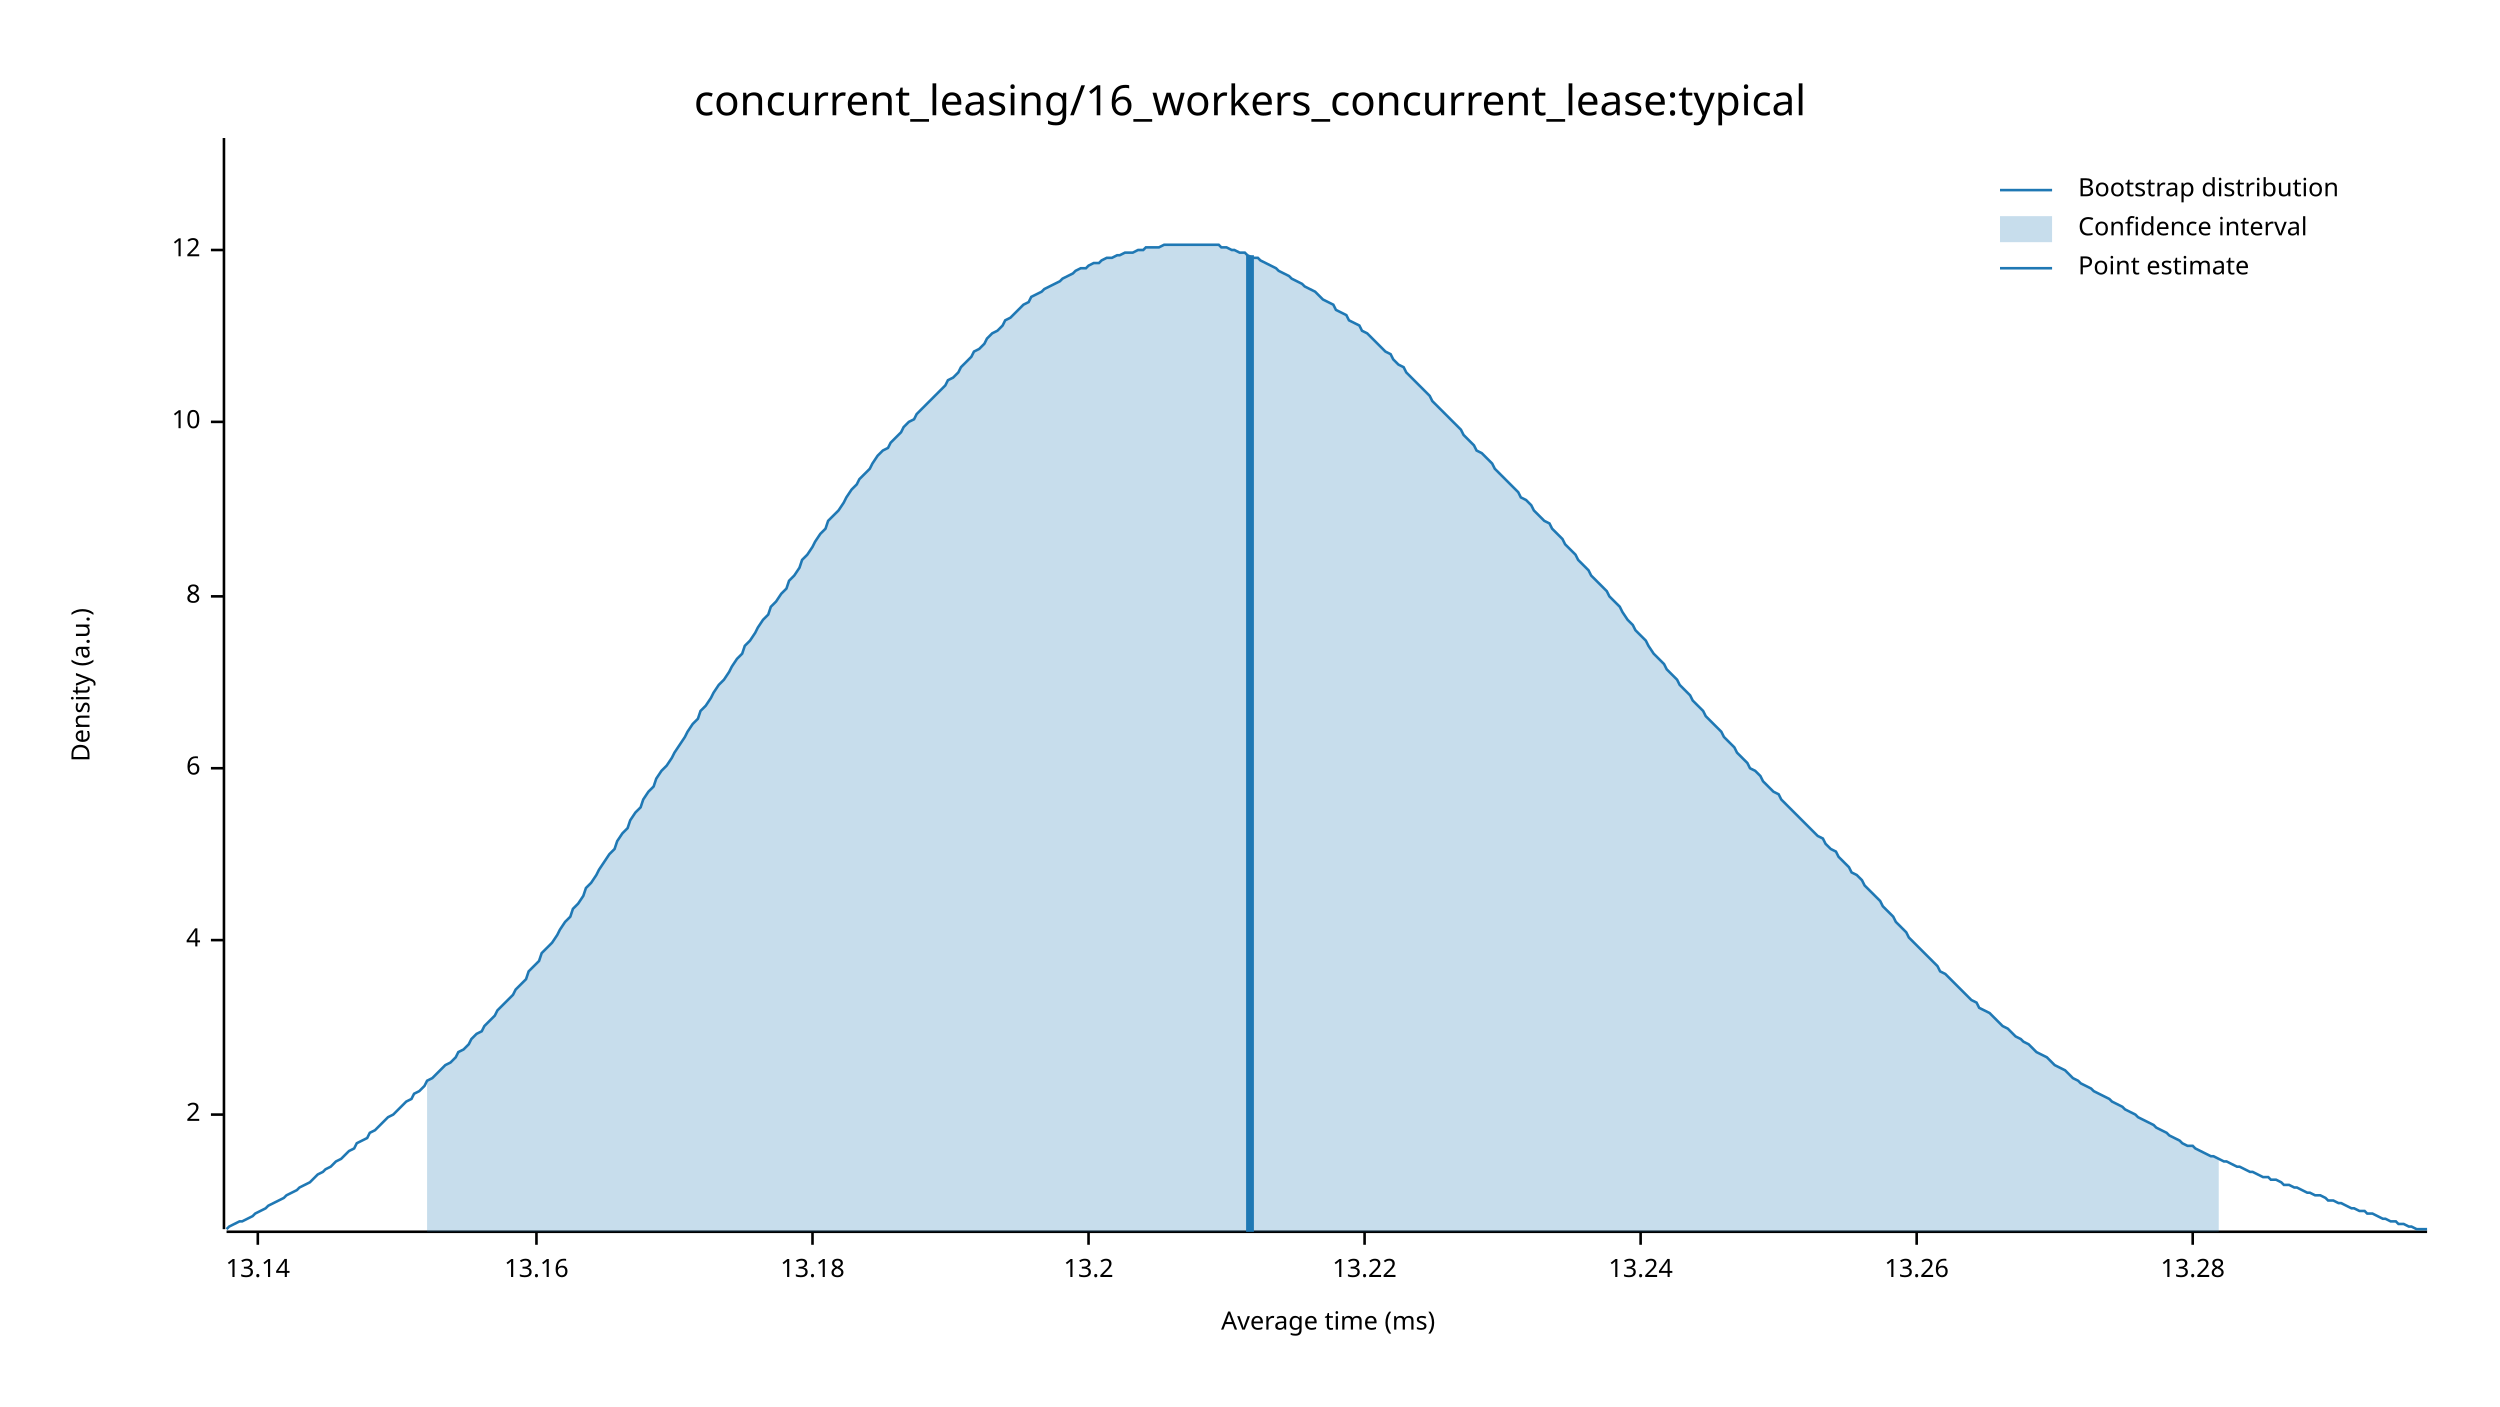
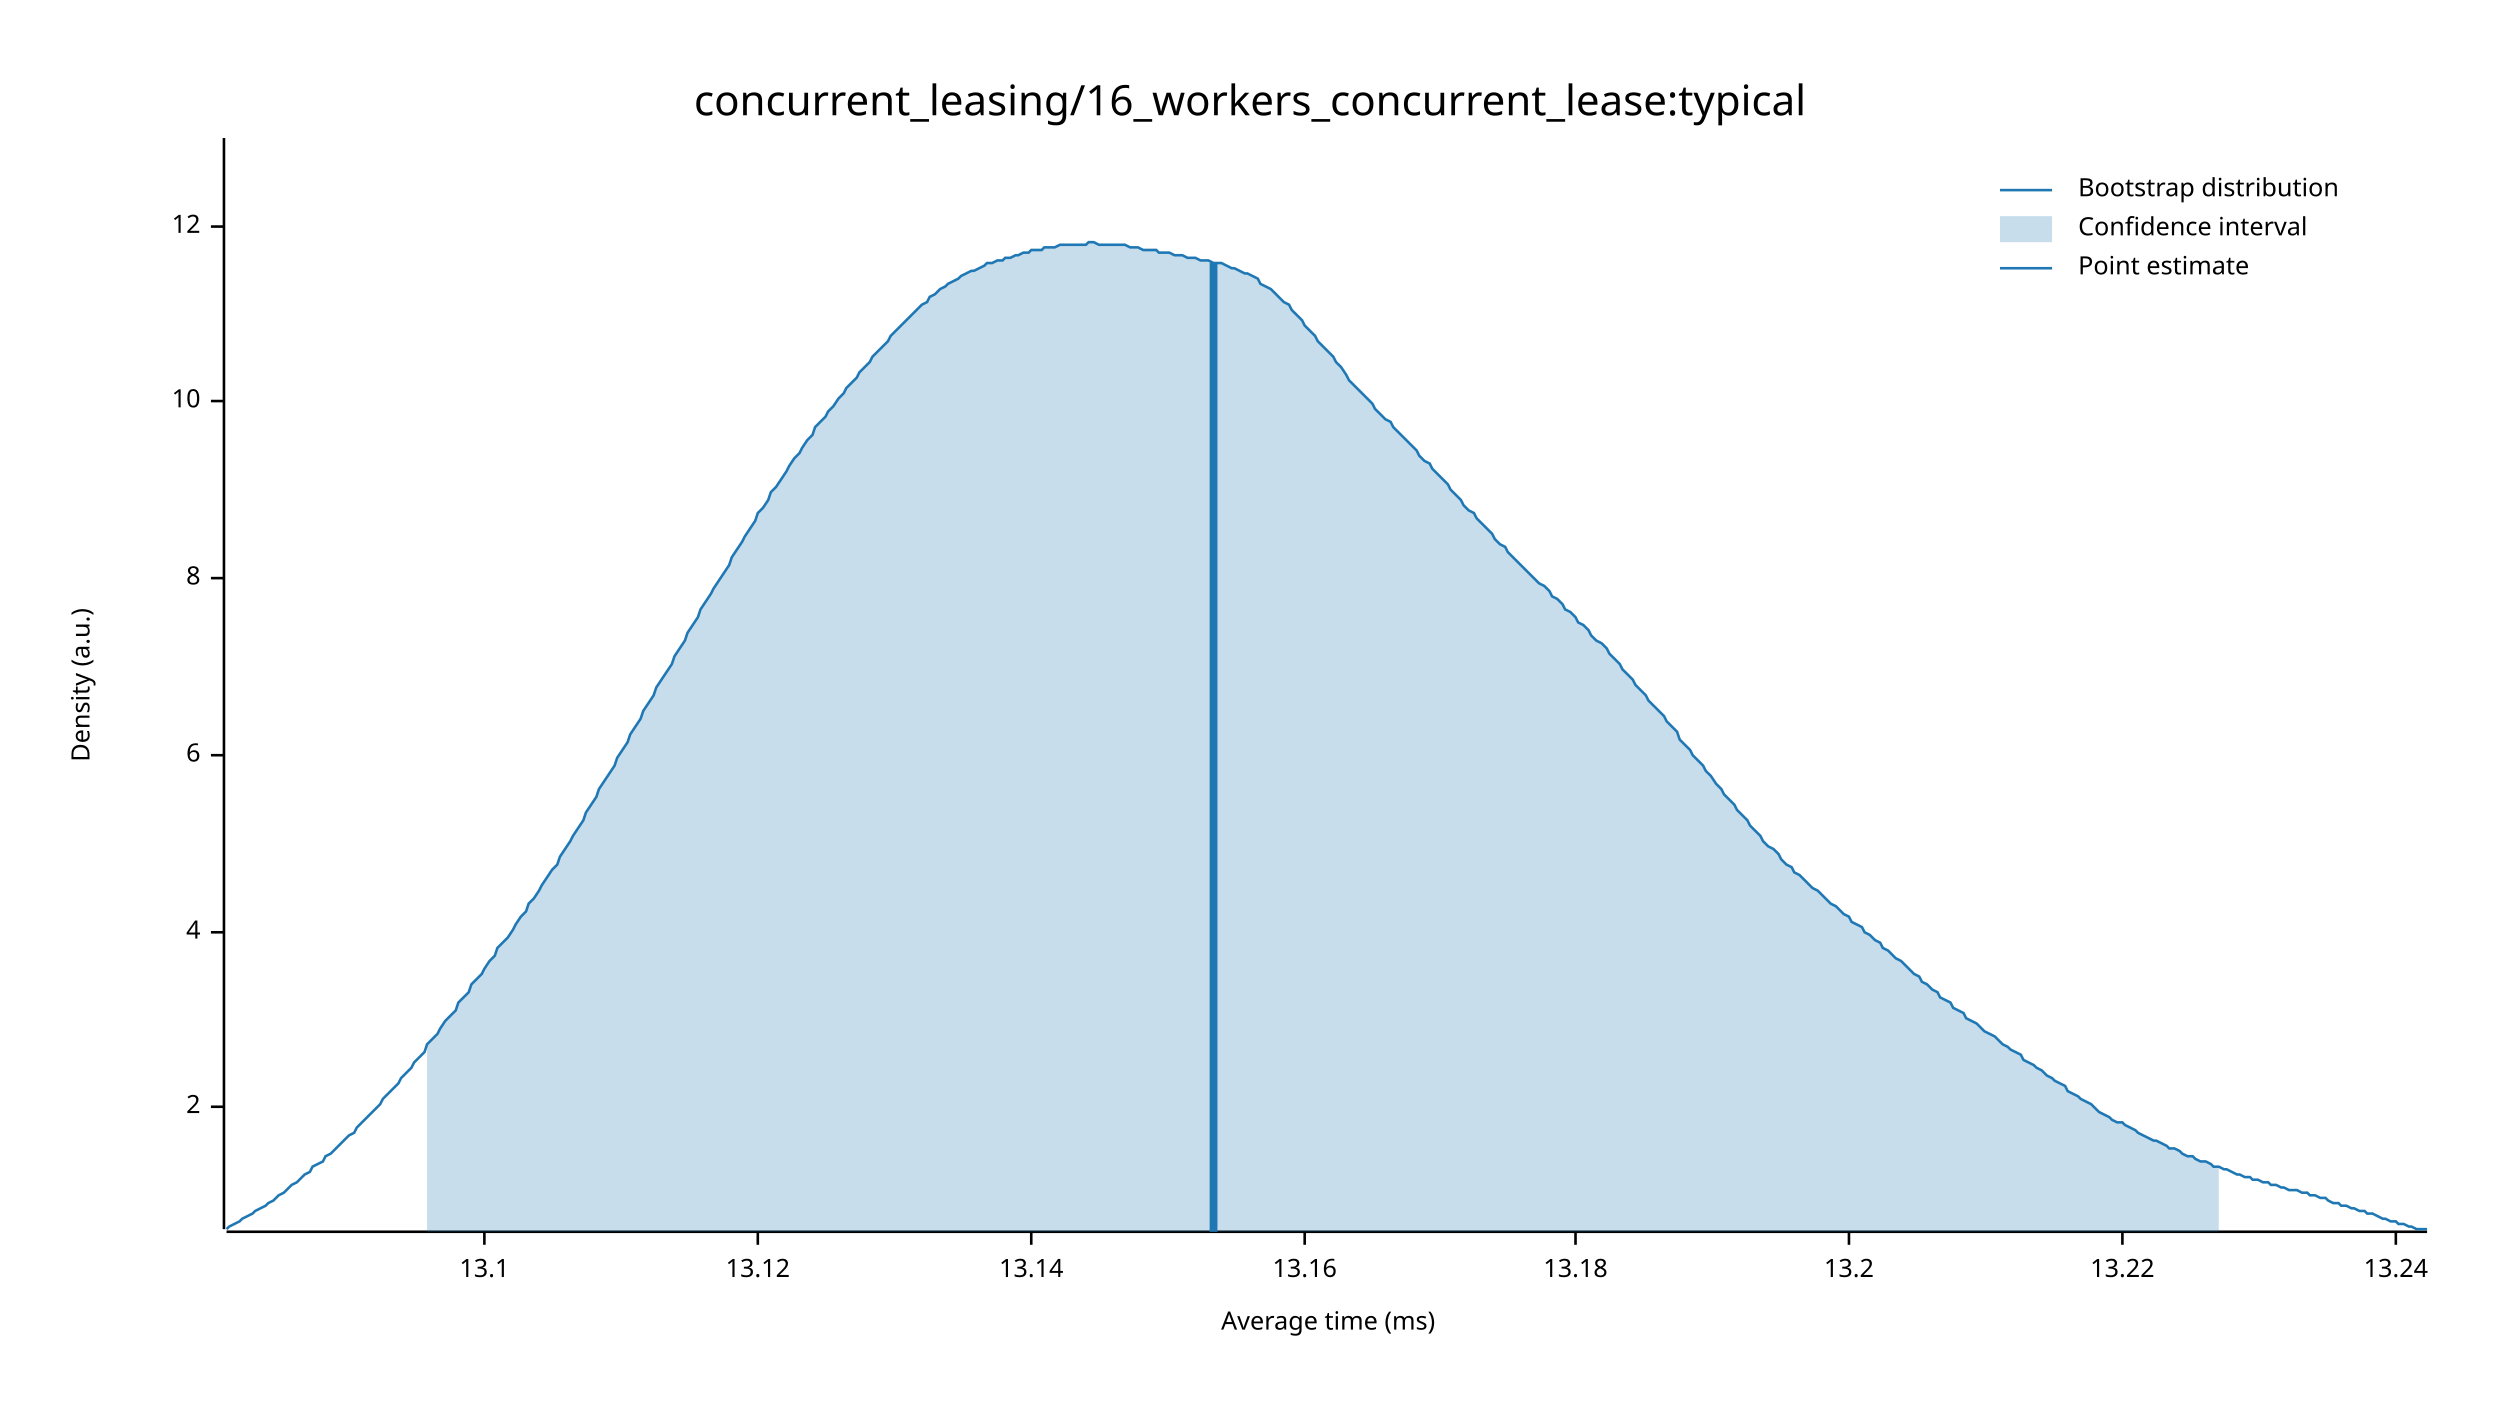
<svg xmlns="http://www.w3.org/2000/svg" width="960" height="540" viewBox="0 0 960 540">
  <text x="480" y="32" dy="0.76em" text-anchor="middle" font-family="sans-serif" font-size="16.129" opacity="1" fill="#000000">
concurrent_leasing/16_workers_concurrent_lease:typical
</text>
  <text x="27" y="263" dy="0.76em" text-anchor="middle" font-family="sans-serif" font-size="9.677" opacity="1" fill="#000000" transform="rotate(270, 27, 263)">
Density (a.u.)
</text>
  <text x="510" y="513" dy="-0.5ex" text-anchor="middle" font-family="sans-serif" font-size="9.677" opacity="1" fill="#000000">
Average time (ms)
</text>
  <polyline fill="none" opacity="1" stroke="#000000" stroke-width="1" points="86,53 86,472 " />
-   <text x="77" y="428" dy="0.5ex" text-anchor="end" font-family="sans-serif" font-size="9.677" opacity="1" fill="#000000">
+   <text x="77" y="425" dy="0.5ex" text-anchor="end" font-family="sans-serif" font-size="9.677" opacity="1" fill="#000000">
2
</text>
-   <polyline fill="none" opacity="1" stroke="#000000" stroke-width="1" points="81,428 86,428 " />
-   <text x="77" y="361" dy="0.5ex" text-anchor="end" font-family="sans-serif" font-size="9.677" opacity="1" fill="#000000">
+   <polyline fill="none" opacity="1" stroke="#000000" stroke-width="1" points="81,425 86,425 " />
+   <text x="77" y="358" dy="0.5ex" text-anchor="end" font-family="sans-serif" font-size="9.677" opacity="1" fill="#000000">
4
</text>
-   <polyline fill="none" opacity="1" stroke="#000000" stroke-width="1" points="81,361 86,361 " />
-   <text x="77" y="295" dy="0.5ex" text-anchor="end" font-family="sans-serif" font-size="9.677" opacity="1" fill="#000000">
+   <polyline fill="none" opacity="1" stroke="#000000" stroke-width="1" points="81,358 86,358 " />
+   <text x="77" y="290" dy="0.5ex" text-anchor="end" font-family="sans-serif" font-size="9.677" opacity="1" fill="#000000">
6
</text>
-   <polyline fill="none" opacity="1" stroke="#000000" stroke-width="1" points="81,295 86,295 " />
-   <text x="77" y="229" dy="0.5ex" text-anchor="end" font-family="sans-serif" font-size="9.677" opacity="1" fill="#000000">
+   <polyline fill="none" opacity="1" stroke="#000000" stroke-width="1" points="81,290 86,290 " />
+   <text x="77" y="222" dy="0.5ex" text-anchor="end" font-family="sans-serif" font-size="9.677" opacity="1" fill="#000000">
8
</text>
-   <polyline fill="none" opacity="1" stroke="#000000" stroke-width="1" points="81,229 86,229 " />
-   <text x="77" y="162" dy="0.5ex" text-anchor="end" font-family="sans-serif" font-size="9.677" opacity="1" fill="#000000">
+   <polyline fill="none" opacity="1" stroke="#000000" stroke-width="1" points="81,222 86,222 " />
+   <text x="77" y="154" dy="0.5ex" text-anchor="end" font-family="sans-serif" font-size="9.677" opacity="1" fill="#000000">
10
</text>
-   <polyline fill="none" opacity="1" stroke="#000000" stroke-width="1" points="81,162 86,162 " />
-   <text x="77" y="96" dy="0.5ex" text-anchor="end" font-family="sans-serif" font-size="9.677" opacity="1" fill="#000000">
+   <polyline fill="none" opacity="1" stroke="#000000" stroke-width="1" points="81,154 86,154 " />
+   <text x="77" y="87" dy="0.5ex" text-anchor="end" font-family="sans-serif" font-size="9.677" opacity="1" fill="#000000">
12
</text>
-   <polyline fill="none" opacity="1" stroke="#000000" stroke-width="1" points="81,96 86,96 " />
+   <polyline fill="none" opacity="1" stroke="#000000" stroke-width="1" points="81,87 86,87 " />
  <polyline fill="none" opacity="1" stroke="#000000" stroke-width="1" points="87,473 932,473 " />
-   <text x="99" y="483" dy="0.76em" text-anchor="middle" font-family="sans-serif" font-size="9.677" opacity="1" fill="#000000">
+   <text x="186" y="483" dy="0.76em" text-anchor="middle" font-family="sans-serif" font-size="9.677" opacity="1" fill="#000000">
+ 13.1
+ </text>
+   <polyline fill="none" opacity="1" stroke="#000000" stroke-width="1" points="186,473 186,478 " />
+   <text x="291" y="483" dy="0.76em" text-anchor="middle" font-family="sans-serif" font-size="9.677" opacity="1" fill="#000000">
+ 13.12
+ </text>
+   <polyline fill="none" opacity="1" stroke="#000000" stroke-width="1" points="291,473 291,478 " />
+   <text x="396" y="483" dy="0.76em" text-anchor="middle" font-family="sans-serif" font-size="9.677" opacity="1" fill="#000000">
13.14
</text>
-   <polyline fill="none" opacity="1" stroke="#000000" stroke-width="1" points="99,473 99,478 " />
-   <text x="206" y="483" dy="0.76em" text-anchor="middle" font-family="sans-serif" font-size="9.677" opacity="1" fill="#000000">
+   <polyline fill="none" opacity="1" stroke="#000000" stroke-width="1" points="396,473 396,478 " />
+   <text x="501" y="483" dy="0.76em" text-anchor="middle" font-family="sans-serif" font-size="9.677" opacity="1" fill="#000000">
13.16
</text>
-   <polyline fill="none" opacity="1" stroke="#000000" stroke-width="1" points="206,473 206,478 " />
-   <text x="312" y="483" dy="0.76em" text-anchor="middle" font-family="sans-serif" font-size="9.677" opacity="1" fill="#000000">
+   <polyline fill="none" opacity="1" stroke="#000000" stroke-width="1" points="501,473 501,478 " />
+   <text x="605" y="483" dy="0.76em" text-anchor="middle" font-family="sans-serif" font-size="9.677" opacity="1" fill="#000000">
13.18
</text>
-   <polyline fill="none" opacity="1" stroke="#000000" stroke-width="1" points="312,473 312,478 " />
-   <text x="418" y="483" dy="0.76em" text-anchor="middle" font-family="sans-serif" font-size="9.677" opacity="1" fill="#000000">
+   <polyline fill="none" opacity="1" stroke="#000000" stroke-width="1" points="605,473 605,478 " />
+   <text x="710" y="483" dy="0.76em" text-anchor="middle" font-family="sans-serif" font-size="9.677" opacity="1" fill="#000000">
13.2
</text>
-   <polyline fill="none" opacity="1" stroke="#000000" stroke-width="1" points="418,473 418,478 " />
-   <text x="524" y="483" dy="0.76em" text-anchor="middle" font-family="sans-serif" font-size="9.677" opacity="1" fill="#000000">
+   <polyline fill="none" opacity="1" stroke="#000000" stroke-width="1" points="710,473 710,478 " />
+   <text x="815" y="483" dy="0.76em" text-anchor="middle" font-family="sans-serif" font-size="9.677" opacity="1" fill="#000000">
13.22
</text>
-   <polyline fill="none" opacity="1" stroke="#000000" stroke-width="1" points="524,473 524,478 " />
-   <text x="630" y="483" dy="0.76em" text-anchor="middle" font-family="sans-serif" font-size="9.677" opacity="1" fill="#000000">
+   <polyline fill="none" opacity="1" stroke="#000000" stroke-width="1" points="815,473 815,478 " />
+   <text x="920" y="483" dy="0.76em" text-anchor="middle" font-family="sans-serif" font-size="9.677" opacity="1" fill="#000000">
13.24
</text>
-   <polyline fill="none" opacity="1" stroke="#000000" stroke-width="1" points="630,473 630,478 " />
-   <text x="736" y="483" dy="0.76em" text-anchor="middle" font-family="sans-serif" font-size="9.677" opacity="1" fill="#000000">
- 13.26
- </text>
-   <polyline fill="none" opacity="1" stroke="#000000" stroke-width="1" points="736,473 736,478 " />
-   <text x="842" y="483" dy="0.76em" text-anchor="middle" font-family="sans-serif" font-size="9.677" opacity="1" fill="#000000">
- 13.28
- </text>
-   <polyline fill="none" opacity="1" stroke="#000000" stroke-width="1" points="842,473 842,478 " />
-   <polyline fill="none" opacity="1" stroke="#1F78B4" stroke-width="1" points="87,472 88,471 90,470 92,469 93,469 95,468 97,467 98,466 100,465 102,464 103,463 105,462 107,461 109,460 110,459 112,458 114,457 115,456 117,455 119,454 120,453 122,451 124,450 125,449 127,448 129,446 131,445 132,444 134,442 136,441 137,439 139,438 141,437 142,435 144,434 146,432 147,431 149,429 151,428 153,426 154,425 156,423 158,422 159,420 161,419 163,417 164,415 166,414 168,412 169,411 171,409 173,408 175,406 176,404 178,403 180,401 181,399 183,397 185,396 186,394 188,392 190,390 191,388 193,386 195,384 197,382 198,380 200,378 202,376 203,373 205,371 207,369 208,366 210,364 212,362 214,359 215,357 217,354 219,352 220,349 222,347 224,344 225,341 227,339 229,336 230,334 232,331 234,328 236,326 237,323 239,320 241,318 242,315 244,312 246,310 247,307 249,304 251,302 252,299 254,296 256,294 258,291 259,289 261,286 263,283 264,281 266,278 268,276 269,273 271,271 273,268 274,266 276,263 278,261 280,258 281,256 283,253 285,251 286,248 288,246 290,243 291,241 293,238 295,236 296,233 298,231 300,228 302,226 303,223 305,221 307,218 308,215 310,213 312,210 313,208 315,205 317,203 318,200 320,198 322,196 324,193 325,191 327,188 329,186 330,184 332,182 334,180 335,178 337,175 339,173 341,172 342,170 344,168 346,166 347,164 349,162 351,161 352,159 354,157 356,155 357,154 359,152 361,150 363,148 364,146 366,145 368,143 369,141 371,139 373,137 374,135 376,134 378,132 379,130 381,128 383,127 385,125 386,123 388,122 390,120 391,119 393,117 395,116 396,114 398,113 400,112 401,111 403,110 405,109 407,108 408,107 410,106 412,105 413,104 415,103 417,103 418,102 420,101 422,101 423,100 425,99 427,99 429,98 430,98 432,97 434,97 435,97 437,96 439,96 440,95 442,95 444,95 445,95 447,94 449,94 451,94 452,94 454,94 456,94 457,94 459,94 461,94 462,94 464,94 466,94 468,94 469,95 471,95 473,96 474,96 476,97 478,97 479,98 481,99 483,99 484,100 486,101 488,102 490,103 491,104 493,105 495,106 496,107 498,108 500,109 501,110 503,111 505,112 506,113 508,115 510,116 512,117 513,119 515,120 517,121 518,123 520,124 522,125 523,127 525,128 527,130 528,131 530,133 532,135 534,136 535,138 537,140 539,141 540,143 542,145 544,147 545,148 547,150 549,152 550,154 552,156 554,158 556,160 557,161 559,163 561,165 562,167 564,169 566,171 567,173 569,174 571,176 573,178 574,180 576,182 578,184 579,185 581,187 583,189 584,191 586,192 588,194 589,196 591,198 593,200 595,201 596,203 598,205 600,207 601,209 603,211 605,213 606,215 608,217 610,219 611,221 613,223 615,225 617,227 618,229 620,231 622,233 623,235 625,238 627,240 628,242 630,244 632,246 633,248 635,251 637,253 639,255 640,257 642,259 644,261 645,263 647,265 649,267 650,269 652,271 654,273 655,275 657,277 659,279 661,281 662,283 664,285 666,287 667,289 669,291 671,293 672,295 674,296 676,298 677,300 679,302 681,304 683,305 684,307 686,309 688,311 689,312 691,314 693,316 694,317 696,319 698,321 700,322 701,324 703,326 705,327 706,329 708,331 710,333 711,335 713,336 715,338 716,340 718,342 720,344 722,346 723,348 725,350 727,352 728,354 730,356 732,358 733,360 735,362 737,364 738,365 740,367 742,369 744,371 745,373 747,374 749,376 750,377 752,379 754,381 755,382 757,384 759,385 760,387 762,388 764,389 766,391 767,392 769,394 771,395 772,396 774,398 776,399 777,400 779,401 781,403 782,404 784,405 786,406 788,408 789,409 791,410 793,411 794,412 796,414 798,415 799,416 801,417 803,418 804,419 806,420 808,421 810,422 811,423 813,424 815,425 816,426 818,427 820,428 821,429 823,430 825,431 827,432 828,433 830,434 832,435 833,436 835,437 837,438 838,439 840,440 842,440 843,441 845,442 847,443 849,444 850,444 852,445 854,446 855,446 857,447 859,448 860,448 862,449 864,450 865,450 867,451 869,452 871,452 872,453 874,453 876,454 877,455 879,455 881,456 882,456 884,457 886,458 887,458 889,459 891,459 893,460 894,461 896,461 898,462 899,462 901,463 903,464 904,464 906,465 908,465 909,466 911,466 913,467 915,468 916,468 918,469 920,469 921,470 923,470 925,471 926,471 928,472 930,472 932,472 " />
-   <polygon opacity="0.25" fill="#1F78B4" points="164,415 166,414 168,412 169,411 171,409 173,408 175,406 176,404 178,403 180,401 181,399 183,397 185,396 186,394 188,392 190,390 191,388 193,386 195,384 197,382 198,380 200,378 202,376 203,373 205,371 207,369 208,366 210,364 212,362 214,359 215,357 217,354 219,352 220,349 222,347 224,344 225,341 227,339 229,336 230,334 232,331 234,328 236,326 237,323 239,320 241,318 242,315 244,312 246,310 247,307 249,304 251,302 252,299 254,296 256,294 258,291 259,289 261,286 263,283 264,281 266,278 268,276 269,273 271,271 273,268 274,266 276,263 278,261 280,258 281,256 283,253 285,251 286,248 288,246 290,243 291,241 293,238 295,236 296,233 298,231 300,228 302,226 303,223 305,221 307,218 308,215 310,213 312,210 313,208 315,205 317,203 318,200 320,198 322,196 324,193 325,191 327,188 329,186 330,184 332,182 334,180 335,178 337,175 339,173 341,172 342,170 344,168 346,166 347,164 349,162 351,161 352,159 354,157 356,155 357,154 359,152 361,150 363,148 364,146 366,145 368,143 369,141 371,139 373,137 374,135 376,134 378,132 379,130 381,128 383,127 385,125 386,123 388,122 390,120 391,119 393,117 395,116 396,114 398,113 400,112 401,111 403,110 405,109 407,108 408,107 410,106 412,105 413,104 415,103 417,103 418,102 420,101 422,101 423,100 425,99 427,99 429,98 430,98 432,97 434,97 435,97 437,96 439,96 440,95 442,95 444,95 445,95 447,94 449,94 451,94 452,94 454,94 456,94 457,94 459,94 461,94 462,94 464,94 466,94 468,94 469,95 471,95 473,96 474,96 476,97 478,97 479,98 481,99 483,99 484,100 486,101 488,102 490,103 491,104 493,105 495,106 496,107 498,108 500,109 501,110 503,111 505,112 506,113 508,115 510,116 512,117 513,119 515,120 517,121 518,123 520,124 522,125 523,127 525,128 527,130 528,131 530,133 532,135 534,136 535,138 537,140 539,141 540,143 542,145 544,147 545,148 547,150 549,152 550,154 552,156 554,158 556,160 557,161 559,163 561,165 562,167 564,169 566,171 567,173 569,174 571,176 573,178 574,180 576,182 578,184 579,185 581,187 583,189 584,191 586,192 588,194 589,196 591,198 593,200 595,201 596,203 598,205 600,207 601,209 603,211 605,213 606,215 608,217 610,219 611,221 613,223 615,225 617,227 618,229 620,231 622,233 623,235 625,238 627,240 628,242 630,244 632,246 633,248 635,251 637,253 639,255 640,257 642,259 644,261 645,263 647,265 649,267 650,269 652,271 654,273 655,275 657,277 659,279 661,281 662,283 664,285 666,287 667,289 669,291 671,293 672,295 674,296 676,298 677,300 679,302 681,304 683,305 684,307 686,309 688,311 689,312 691,314 693,316 694,317 696,319 698,321 700,322 701,324 703,326 705,327 706,329 708,331 710,333 711,335 713,336 715,338 716,340 718,342 720,344 722,346 723,348 725,350 727,352 728,354 730,356 732,358 733,360 735,362 737,364 738,365 740,367 742,369 744,371 745,373 747,374 749,376 750,377 752,379 754,381 755,382 757,384 759,385 760,387 762,388 764,389 766,391 767,392 769,394 771,395 772,396 774,398 776,399 777,400 779,401 781,403 782,404 784,405 786,406 788,408 789,409 791,410 793,411 794,412 796,414 798,415 799,416 801,417 803,418 804,419 806,420 808,421 810,422 811,423 813,424 815,425 816,426 818,427 820,428 821,429 823,430 825,431 827,432 828,433 830,434 832,435 833,436 835,437 837,438 838,439 840,440 842,440 843,441 845,442 847,443 849,444 850,444 852,445 852,473 164,473 " />
-   <polyline fill="none" opacity="1" stroke="#1F78B4" stroke-width="3" points="480,473 480,98 " />
+   <polyline fill="none" opacity="1" stroke="#000000" stroke-width="1" points="920,473 920,478 " />
+   <polyline fill="none" opacity="1" stroke="#1F78B4" stroke-width="1" points="87,472 88,471 90,470 92,469 93,468 95,467 97,466 98,465 100,464 102,463 103,462 105,461 107,459 109,458 110,457 112,455 114,454 115,453 117,451 119,450 120,448 122,447 124,446 125,444 127,443 129,441 131,439 132,438 134,436 136,435 137,433 139,431 141,429 142,428 144,426 146,424 147,422 149,420 151,418 153,416 154,414 156,412 158,410 159,408 161,406 163,404 164,401 166,399 168,397 169,395 171,392 173,390 175,388 176,385 178,383 180,381 181,378 183,376 185,374 186,372 188,369 190,367 191,364 193,362 195,360 197,357 198,355 200,352 202,350 203,347 205,345 207,342 208,340 210,337 212,334 214,332 215,329 217,326 219,323 220,321 222,318 224,315 225,312 227,309 229,306 230,303 232,300 234,297 236,294 237,291 239,288 241,285 242,282 244,279 246,276 247,273 249,270 251,267 252,264 254,261 256,258 258,255 259,252 261,249 263,246 264,243 266,240 268,237 269,234 271,231 273,228 274,226 276,223 278,220 280,217 281,214 283,211 285,208 286,206 288,203 290,200 291,197 293,195 295,192 296,189 298,187 300,184 302,181 303,179 305,176 307,174 308,172 310,169 312,167 313,164 315,162 317,160 318,158 320,156 322,153 324,151 325,149 327,147 329,145 330,143 332,141 334,139 335,137 337,135 339,133 341,131 342,129 344,127 346,125 347,124 349,122 351,120 352,119 354,117 356,116 357,114 359,113 361,111 363,110 364,109 366,108 368,107 369,106 371,105 373,104 374,104 376,103 378,102 379,101 381,101 383,100 385,100 386,99 388,99 390,98 391,98 393,97 395,97 396,96 398,96 400,96 401,95 403,95 405,95 407,94 408,94 410,94 412,94 413,94 415,94 417,94 418,93 420,93 422,94 423,94 425,94 427,94 429,94 430,94 432,94 434,95 435,95 437,95 439,96 440,96 442,96 444,96 445,97 447,97 449,97 451,98 452,98 454,98 456,99 457,99 459,99 461,100 462,100 464,100 466,101 468,101 469,101 471,102 473,103 474,103 476,104 478,105 479,105 481,106 483,107 484,109 486,110 488,111 490,113 491,114 493,116 495,117 496,119 498,121 500,123 501,125 503,127 505,129 506,131 508,133 510,135 512,137 513,139 515,141 517,144 518,146 520,148 522,150 523,151 525,153 527,155 528,157 530,159 532,161 534,162 535,164 537,166 539,168 540,169 542,171 544,173 545,175 547,177 549,178 550,180 552,182 554,184 556,186 557,188 559,190 561,192 562,194 564,196 566,197 567,199 569,201 571,203 573,205 574,207 576,209 578,210 579,212 581,214 583,216 584,217 586,219 588,221 589,222 591,224 593,225 595,227 596,229 598,230 600,232 601,234 603,235 605,237 606,239 608,240 610,242 611,244 613,246 615,247 617,249 618,251 620,253 622,255 623,257 625,259 627,261 628,263 630,265 632,267 633,269 635,271 637,273 639,275 640,277 642,279 644,281 645,284 647,286 649,288 650,290 652,292 654,294 655,296 657,298 659,301 661,303 662,305 664,307 666,309 667,311 669,313 671,315 672,317 674,319 676,321 677,323 679,325 681,326 683,328 684,330 686,332 688,333 689,335 691,336 693,338 694,339 696,341 698,342 700,344 701,345 703,347 705,348 706,349 708,351 710,352 711,354 713,355 715,356 716,358 718,359 720,361 722,362 723,364 725,365 727,367 728,368 730,369 732,371 733,372 735,374 737,375 738,377 740,378 742,380 744,381 745,383 747,384 749,385 750,387 752,388 754,389 755,391 757,392 759,393 760,394 762,396 764,397 766,398 767,399 769,401 771,402 772,403 774,404 776,405 777,407 779,408 781,409 782,410 784,411 786,413 788,414 789,415 791,416 793,417 794,419 796,420 798,421 799,422 801,423 803,424 804,425 806,427 808,428 810,429 811,430 813,431 815,431 816,432 818,433 820,434 821,435 823,436 825,437 827,438 828,438 830,439 832,440 833,441 835,441 837,442 838,443 840,444 842,444 843,445 845,446 847,446 849,447 850,448 852,448 854,449 855,449 857,450 859,451 860,451 862,452 864,452 865,453 867,453 869,454 871,454 872,455 874,455 876,456 877,456 879,457 881,457 882,457 884,458 886,458 887,459 889,459 891,460 893,460 894,461 896,462 898,462 899,463 901,463 903,464 904,464 906,465 908,465 909,466 911,466 913,467 915,468 916,468 918,469 920,469 921,470 923,470 925,471 926,471 928,472 930,472 932,472 " />
+   <polygon opacity="0.25" fill="#1F78B4" points="164,401 166,399 168,397 169,395 171,392 173,390 175,388 176,385 178,383 180,381 181,378 183,376 185,374 186,372 188,369 190,367 191,364 193,362 195,360 197,357 198,355 200,352 202,350 203,347 205,345 207,342 208,340 210,337 212,334 214,332 215,329 217,326 219,323 220,321 222,318 224,315 225,312 227,309 229,306 230,303 232,300 234,297 236,294 237,291 239,288 241,285 242,282 244,279 246,276 247,273 249,270 251,267 252,264 254,261 256,258 258,255 259,252 261,249 263,246 264,243 266,240 268,237 269,234 271,231 273,228 274,226 276,223 278,220 280,217 281,214 283,211 285,208 286,206 288,203 290,200 291,197 293,195 295,192 296,189 298,187 300,184 302,181 303,179 305,176 307,174 308,172 310,169 312,167 313,164 315,162 317,160 318,158 320,156 322,153 324,151 325,149 327,147 329,145 330,143 332,141 334,139 335,137 337,135 339,133 341,131 342,129 344,127 346,125 347,124 349,122 351,120 352,119 354,117 356,116 357,114 359,113 361,111 363,110 364,109 366,108 368,107 369,106 371,105 373,104 374,104 376,103 378,102 379,101 381,101 383,100 385,100 386,99 388,99 390,98 391,98 393,97 395,97 396,96 398,96 400,96 401,95 403,95 405,95 407,94 408,94 410,94 412,94 413,94 415,94 417,94 418,93 420,93 422,94 423,94 425,94 427,94 429,94 430,94 432,94 434,95 435,95 437,95 439,96 440,96 442,96 444,96 445,97 447,97 449,97 451,98 452,98 454,98 456,99 457,99 459,99 461,100 462,100 464,100 466,101 468,101 469,101 471,102 473,103 474,103 476,104 478,105 479,105 481,106 483,107 484,109 486,110 488,111 490,113 491,114 493,116 495,117 496,119 498,121 500,123 501,125 503,127 505,129 506,131 508,133 510,135 512,137 513,139 515,141 517,144 518,146 520,148 522,150 523,151 525,153 527,155 528,157 530,159 532,161 534,162 535,164 537,166 539,168 540,169 542,171 544,173 545,175 547,177 549,178 550,180 552,182 554,184 556,186 557,188 559,190 561,192 562,194 564,196 566,197 567,199 569,201 571,203 573,205 574,207 576,209 578,210 579,212 581,214 583,216 584,217 586,219 588,221 589,222 591,224 593,225 595,227 596,229 598,230 600,232 601,234 603,235 605,237 606,239 608,240 610,242 611,244 613,246 615,247 617,249 618,251 620,253 622,255 623,257 625,259 627,261 628,263 630,265 632,267 633,269 635,271 637,273 639,275 640,277 642,279 644,281 645,284 647,286 649,288 650,290 652,292 654,294 655,296 657,298 659,301 661,303 662,305 664,307 666,309 667,311 669,313 671,315 672,317 674,319 676,321 677,323 679,325 681,326 683,328 684,330 686,332 688,333 689,335 691,336 693,338 694,339 696,341 698,342 700,344 701,345 703,347 705,348 706,349 708,351 710,352 711,354 713,355 715,356 716,358 718,359 720,361 722,362 723,364 725,365 727,367 728,368 730,369 732,371 733,372 735,374 737,375 738,377 740,378 742,380 744,381 745,383 747,384 749,385 750,387 752,388 754,389 755,391 757,392 759,393 760,394 762,396 764,397 766,398 767,399 769,401 771,402 772,403 774,404 776,405 777,407 779,408 781,409 782,410 784,411 786,413 788,414 789,415 791,416 793,417 794,419 796,420 798,421 799,422 801,423 803,424 804,425 806,427 808,428 810,429 811,430 813,431 815,431 816,432 818,433 820,434 821,435 823,436 825,437 827,438 828,438 830,439 832,440 833,441 835,441 837,442 838,443 840,444 842,444 843,445 845,446 847,446 849,447 850,448 852,448 852,473 164,473 " />
+   <polyline fill="none" opacity="1" stroke="#1F78B4" stroke-width="3" points="466,473 466,101 " />
  <text x="798" y="68" dy="0.76em" text-anchor="start" font-family="sans-serif" font-size="9.677" opacity="1" fill="#000000">
Bootstrap distribution
</text>
  <text x="798" y="83" dy="0.76em" text-anchor="start" font-family="sans-serif" font-size="9.677" opacity="1" fill="#000000">
Confidence interval
</text>
  <text x="798" y="98" dy="0.76em" text-anchor="start" font-family="sans-serif" font-size="9.677" opacity="1" fill="#000000">
Point estimate
</text>
  <polyline fill="none" opacity="1" stroke="#1F78B4" stroke-width="1" points="768,73 788,73 " />
  <rect x="768" y="83" width="20" height="10" opacity="0.25" fill="#1F78B4" stroke="none" />
  <polyline fill="none" opacity="1" stroke="#1F78B4" stroke-width="1" points="768,103 788,103 " />
</svg>
